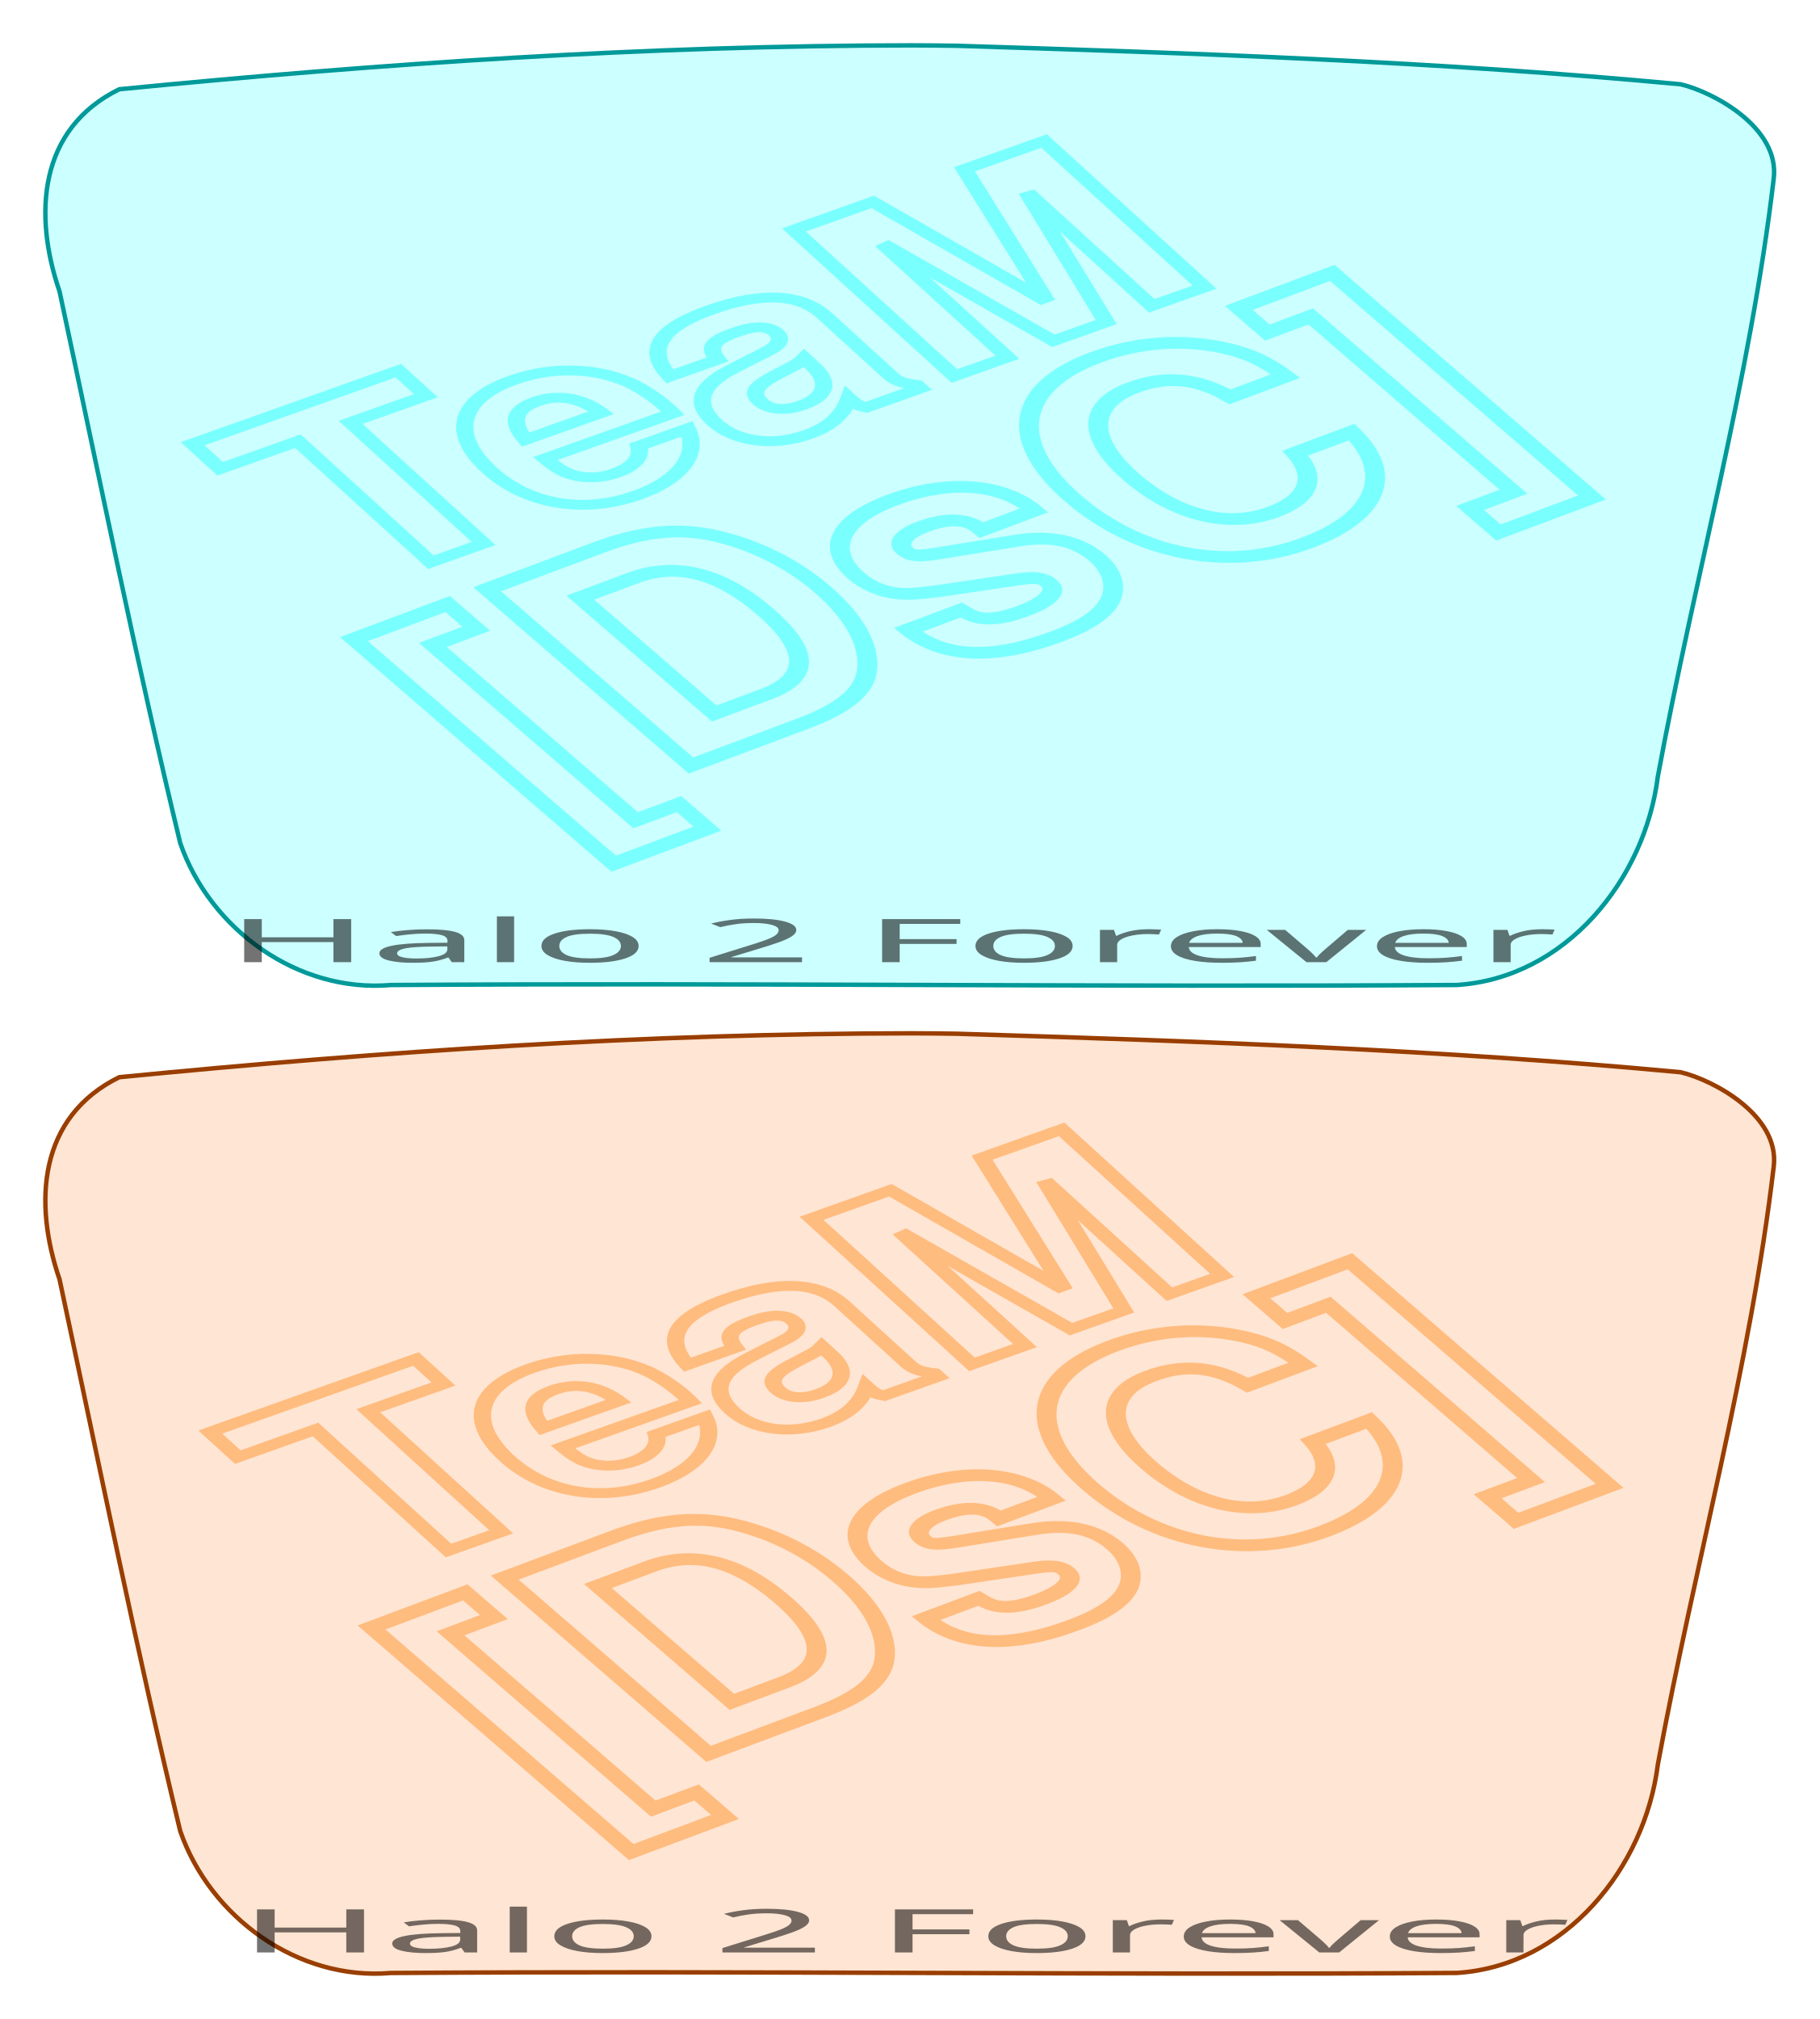
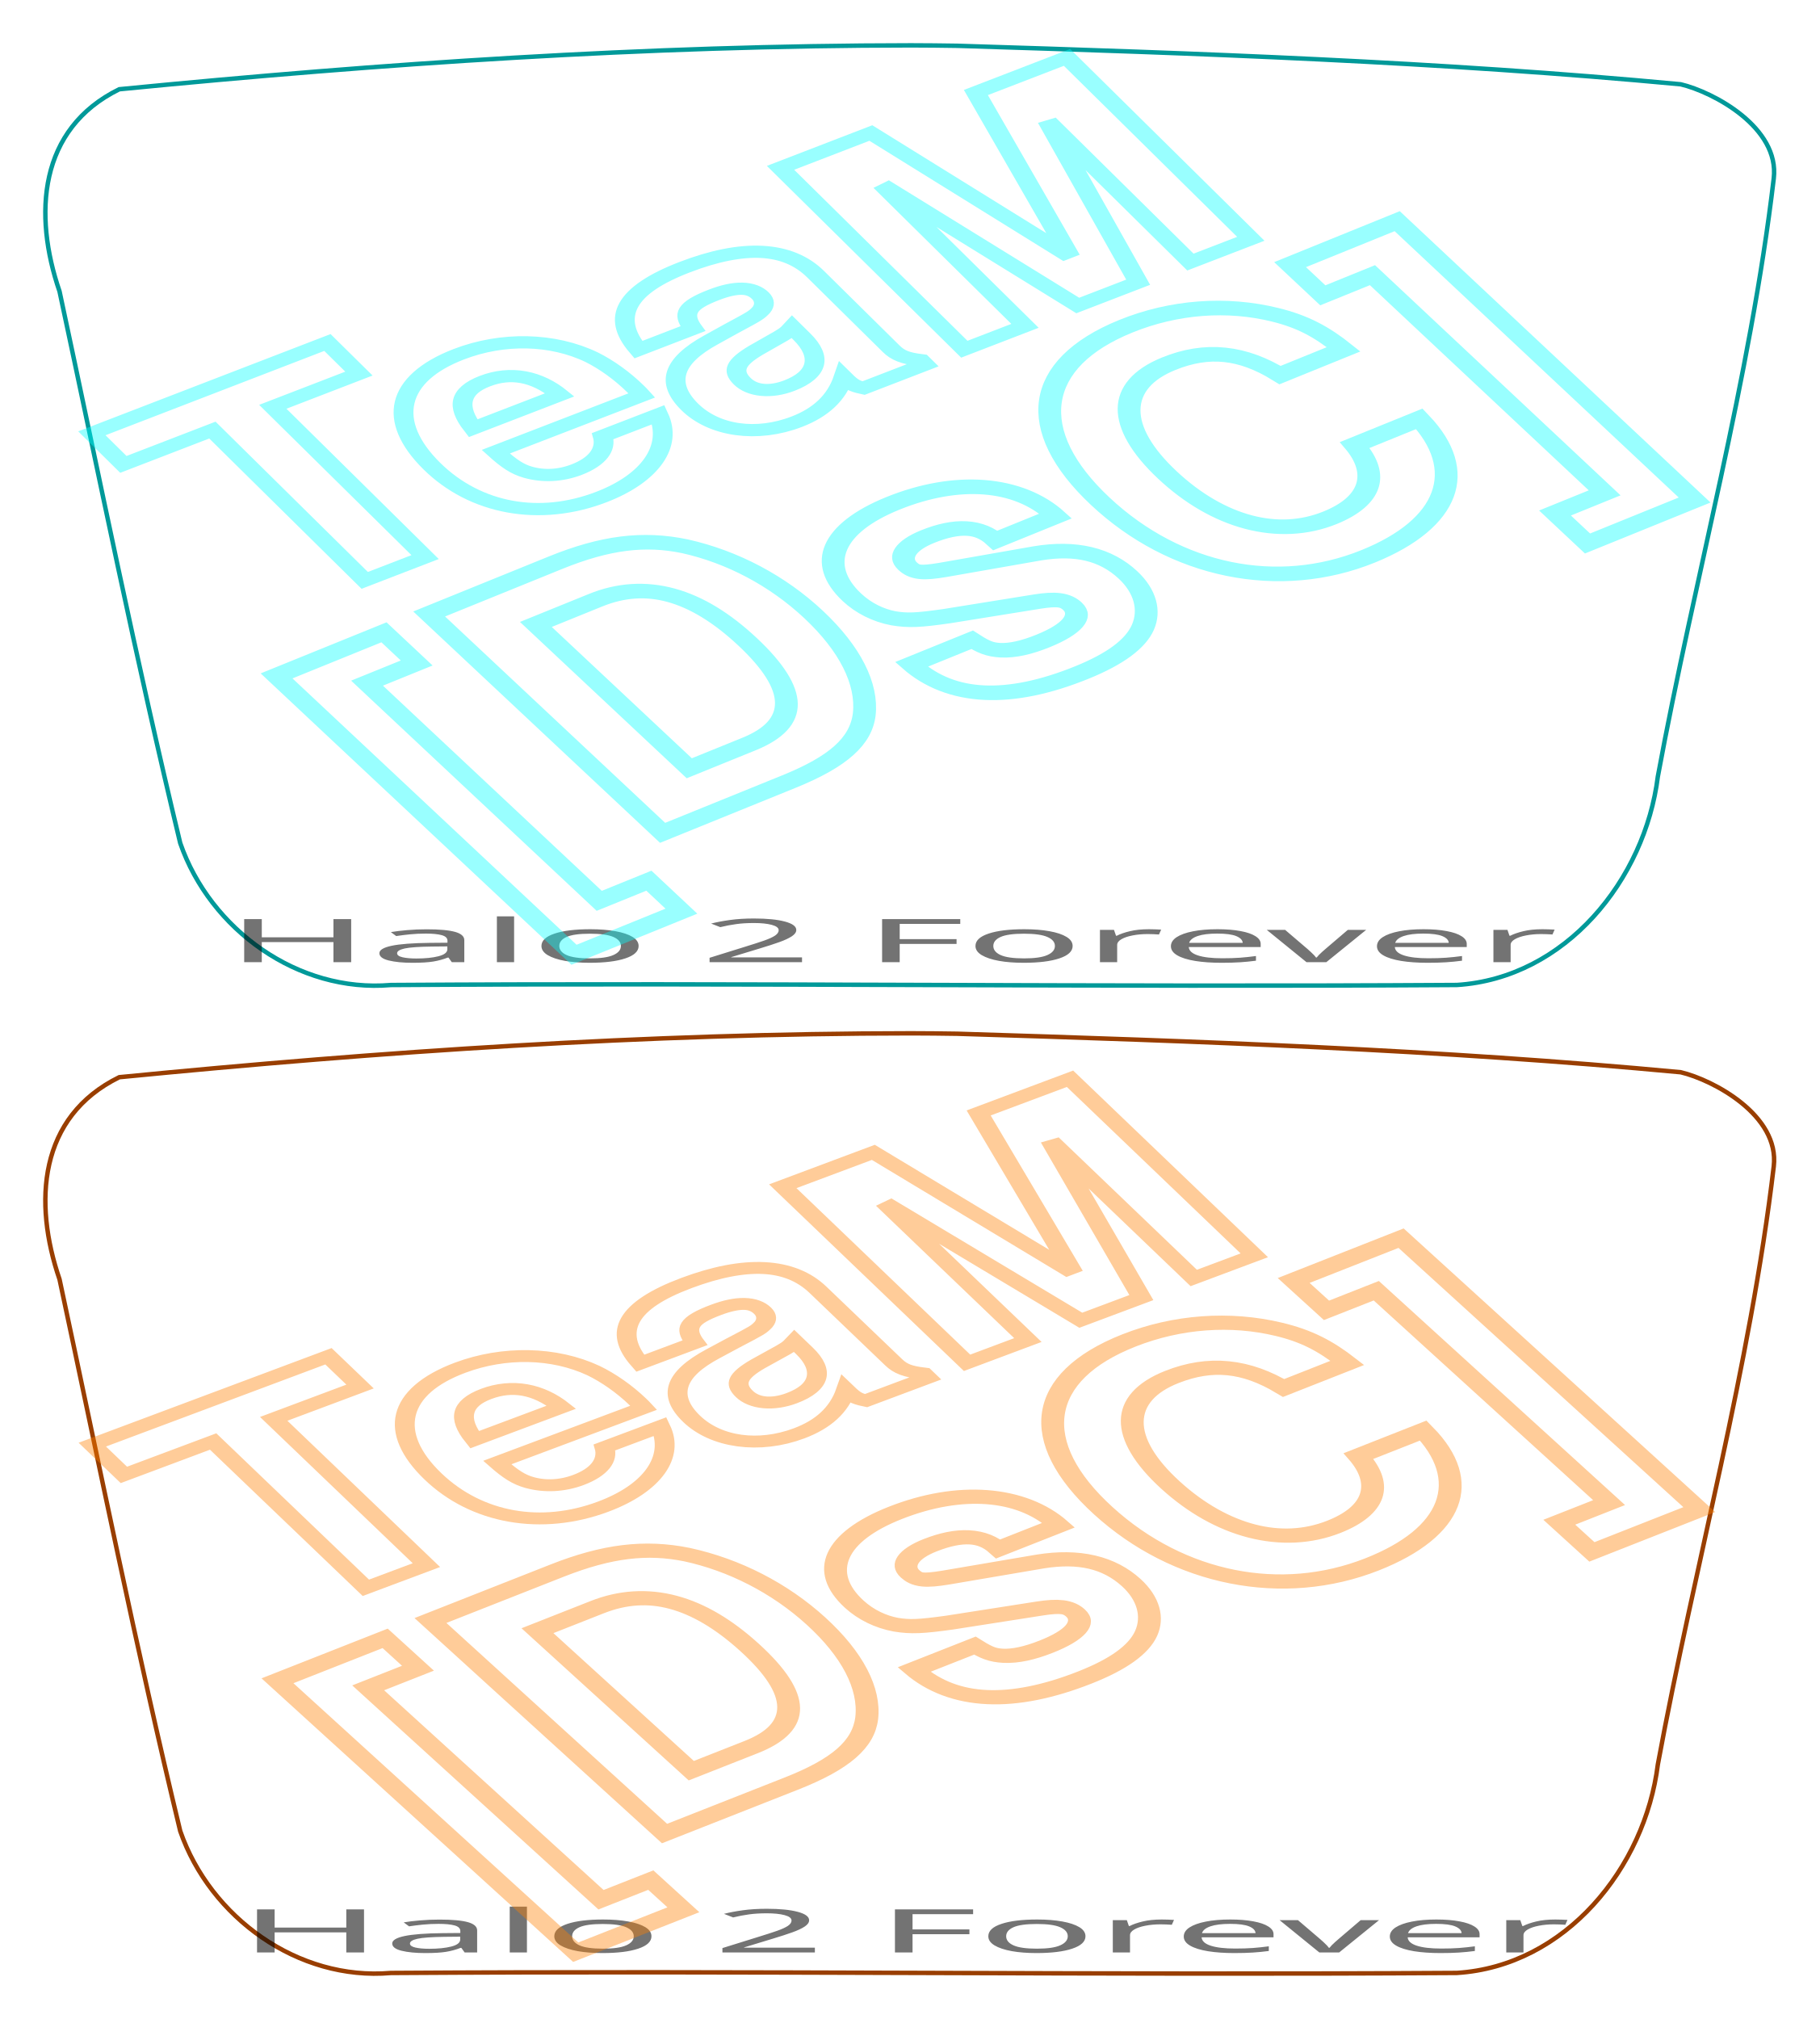
<svg xmlns="http://www.w3.org/2000/svg" width="422.075" height="468.275" version="1.1">
  <style type="text/css" id="style2">.st0{fill:#61E0DF;}
	.st1{fill:#3ED8D2;}</style>
  <style type="text/css" id="style2-5">.st0{fill:#3ED8D2;}
	.st1{fill:#61E0DF;}
	.st2{opacity:8.000000e-002;}</style>
  <g class="layer">
-     <g id="g1054" fill-opacity="0.2">
-       <path id="path833" d="m211.34,239.66c-61.36,0.04 -122.63,4.19 -183.67,10.18c-18.7,9.18 -20,29.01 -13.86,46.88c9.15,42.68 17.76,85.54 28,127.97c6.96,20.07 27.35,34.76 48.85,32.91c82.43,-0.55 164.87,0.52 247.3,-0.01c25.2,-1.59 43.63,-24.39 46.62,-48.35c8.56,-46.3 21.35,-91.94 26.89,-138.73c1.37,-11.81 -13.97,-20.01 -21.58,-21.82c-55.78,-5.24 -111.84,-7.21 -167.83,-8.93c-3.57,-0.06 -7.15,-0.09 -10.72,-0.1z" stroke-width="1.03px" stroke="#993e00" fill="#ff7f27" display="inline" />
+     <g id="g1054" fill-opacity="0">
+       <path id="path833" d="m211.34,239.66c-61.36,0.04 -122.63,4.19 -183.67,10.18c-18.7,9.18 -20,29.01 -13.86,46.88c9.15,42.68 17.76,85.54 28,127.97c6.96,20.07 27.35,34.76 48.85,32.91c82.43,-0.55 164.87,0.52 247.3,-0.01c25.2,-1.59 43.63,-24.39 46.62,-48.35c8.56,-46.3 21.35,-91.94 26.89,-138.73c1.37,-11.81 -13.97,-20.01 -21.58,-21.82c-55.78,-5.24 -111.84,-7.21 -167.83,-8.93c-3.57,-0.06 -7.15,-0.09 -10.72,-0.1z" stroke-width="1.03px" stroke="#993e00" fill="#000000" display="inline" />
    </g>
-     <g id="g1046" fill-opacity="0.2">
-       <path id="path6056" d="m211.34,10.52c-61.36,0.05 -122.63,4.19 -183.67,10.18c-18.7,9.18 -20,29.02 -13.86,46.88c9.15,42.69 17.76,85.54 28,127.97c6.96,20.08 27.35,34.76 48.85,32.91c82.43,-0.55 164.87,0.52 247.3,-0.01c25.2,-1.59 43.63,-24.39 46.62,-48.35c8.56,-46.3 21.35,-91.94 26.89,-138.73c1.37,-11.8 -13.97,-20.01 -21.58,-21.82c-55.78,-5.24 -111.84,-7.2 -167.83,-8.93c-3.57,-0.06 -7.15,-0.09 -10.72,-0.1z" stroke-width="1.03px" stroke="#009999" fill="#00ffff" display="inline" />
+     <g id="g1046" fill-opacity="0">
+       <path id="path6056" d="m211.34,10.52c-61.36,0.05 -122.63,4.19 -183.67,10.18c-18.7,9.18 -20,29.02 -13.86,46.88c9.15,42.69 17.76,85.54 28,127.97c6.96,20.08 27.35,34.76 48.85,32.91c82.43,-0.55 164.87,0.52 247.3,-0.01c25.2,-1.59 43.63,-24.39 46.62,-48.35c8.56,-46.3 21.35,-91.94 26.89,-138.73c1.37,-11.8 -13.97,-20.01 -21.58,-21.82c-55.78,-5.24 -111.84,-7.2 -167.83,-8.93c-3.57,-0.06 -7.15,-0.09 -10.72,-0.1z" stroke-width="1.03px" stroke="#009999" fill="#000000" display="inline" />
    </g>
    <text fill="#000000" stroke-width="0" opacity="0.55" x="-562.46" y="127.73" id="svg_15" font-size="24" font-family="Fantasy" text-anchor="middle" xml:space="preserve" transform="matrix(1.8931 0 0 0.583323 1271.58 148.658)">Halo 2 Forever</text>
-     <g id="svg_1" transform="matrix(2.33459 0 0 1.93593 729.35 -237.476)">
+     <g id="svg_1" transform="matrix(2.67402 0 0 2.40378 805.503 -322.163)">
      <g id="svg_2" transform="matrix(1.71926 0 0 1.17942 711.695 44.5384)">
        <text fill="#000000" x="-554.46" y="111.73" id="svg_3" font-size="24" font-family="Helvetica" text-anchor="middle" xml:space="preserve" font-weight="bold" stroke="#00ffff" transform="rotate(-32.0054 -554.463 103.725)" fill-opacity="0" stroke-opacity="0.4">TeaM</text>
        <text fill="#000000" x="-541.46" y="136.73" id="svg_4" font-size="24" font-family="Helvetica" text-anchor="middle" xml:space="preserve" font-weight="bold" stroke="#00ffff" transform="rotate(-33.3407 -541.372 120.788) matrix(1.11602 0 0 1.2247 62.8791 -35.1607)" fill-opacity="0" stroke-opacity="0.4">[DsC]</text>
      </g>
    </g>
    <text fill="#000000" stroke-width="0" opacity="0.55" x="-562.46" y="127.73" id="svg_5" font-size="24" font-family="Fantasy" text-anchor="middle" xml:space="preserve" transform="matrix(1.8931 0 0 0.583323 1274.56 378.338)">Halo 2 Forever</text>
-     <g id="svg_6" transform="matrix(2.33459 0 0 1.93593 780.125 -8.24596)">
+     <g id="svg_6" transform="matrix(2.68112 0 0 2.33971 861.305 -76.3332)">
      <g id="svg_7" transform="matrix(1.71926 0 0 1.17942 691.695 44.5384)">
        <text fill="#ff7f00" x="-554.46" y="111.73" id="svg_8" font-size="24" font-family="Helvetica" text-anchor="middle" xml:space="preserve" font-weight="bold" stroke="#ff7f00" transform="rotate(-32.0054 -554.463 103.725)" fill-opacity="0" stroke-opacity="0.4">TeaM</text>
        <text fill="none" x="-541.46" y="136.73" id="svg_9" font-size="24" font-family="Helvetica" text-anchor="middle" xml:space="preserve" font-weight="bold" stroke="#ff7f00" transform="rotate(-33.3407 -540.668 121.911) matrix(1.11602 0 0 1.2247 63.6119 -35.3627)" stroke-opacity="0.4">[DsC]</text>
      </g>
    </g>
  </g>
</svg>
